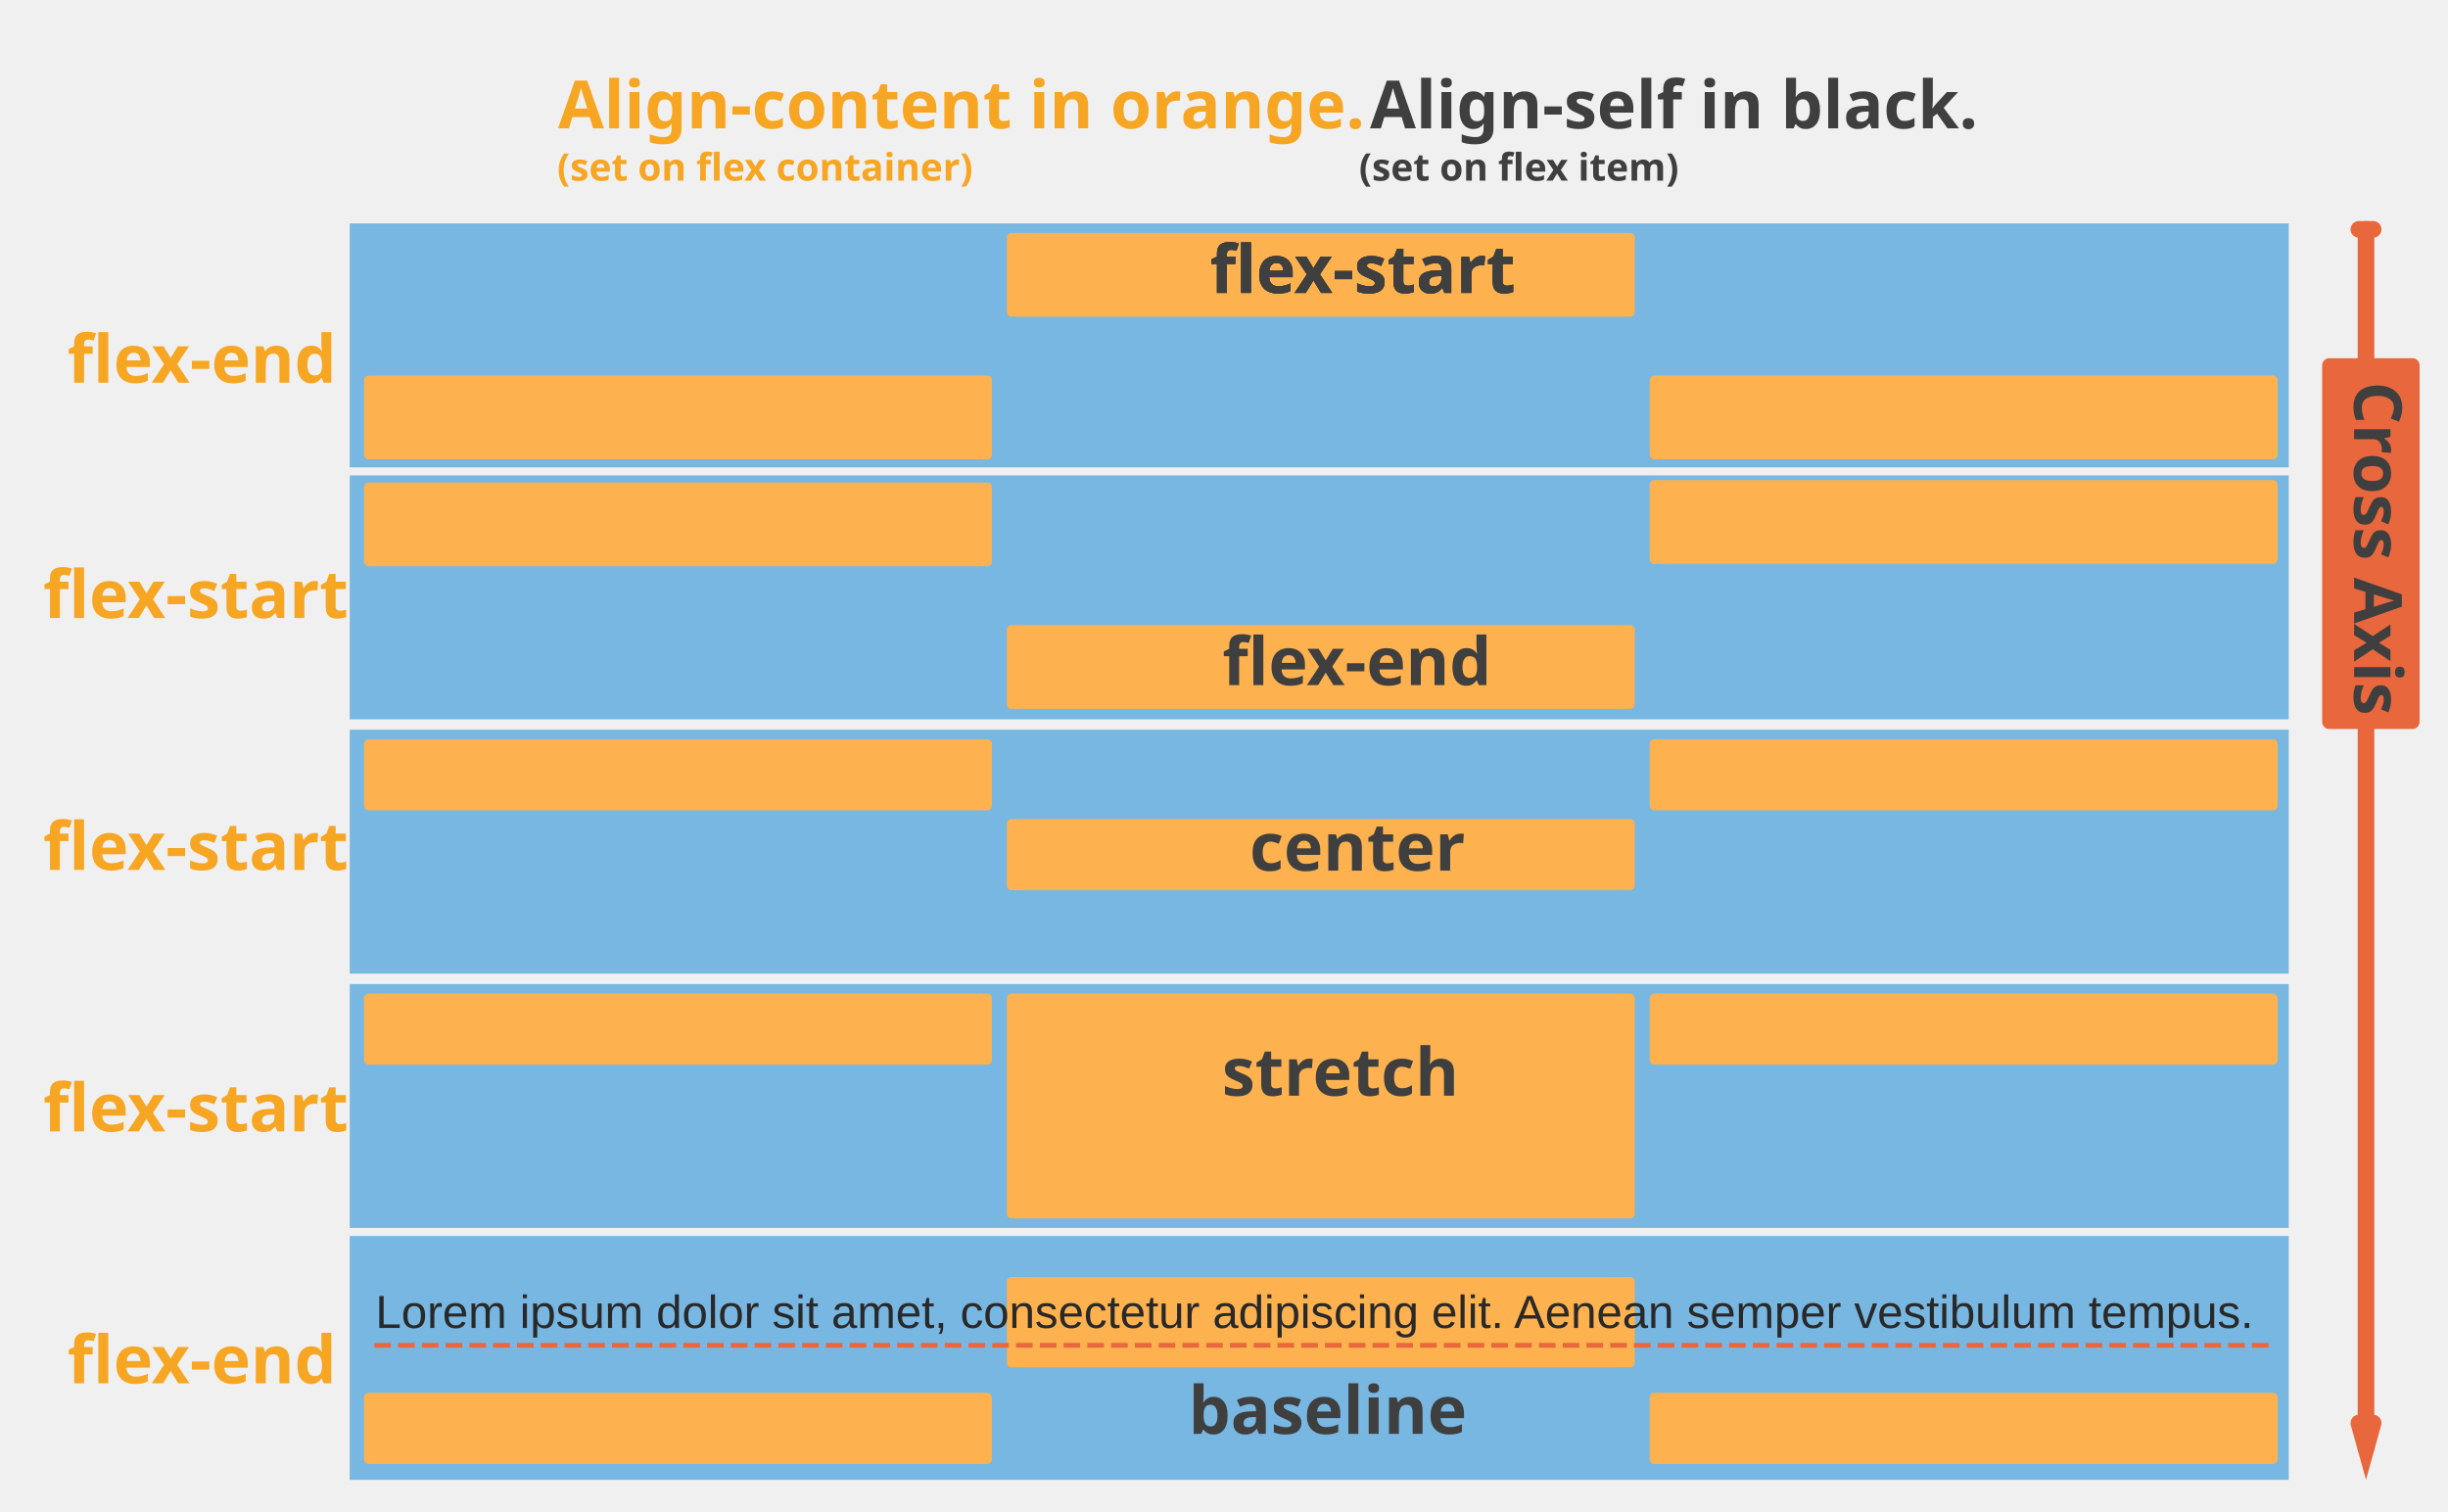
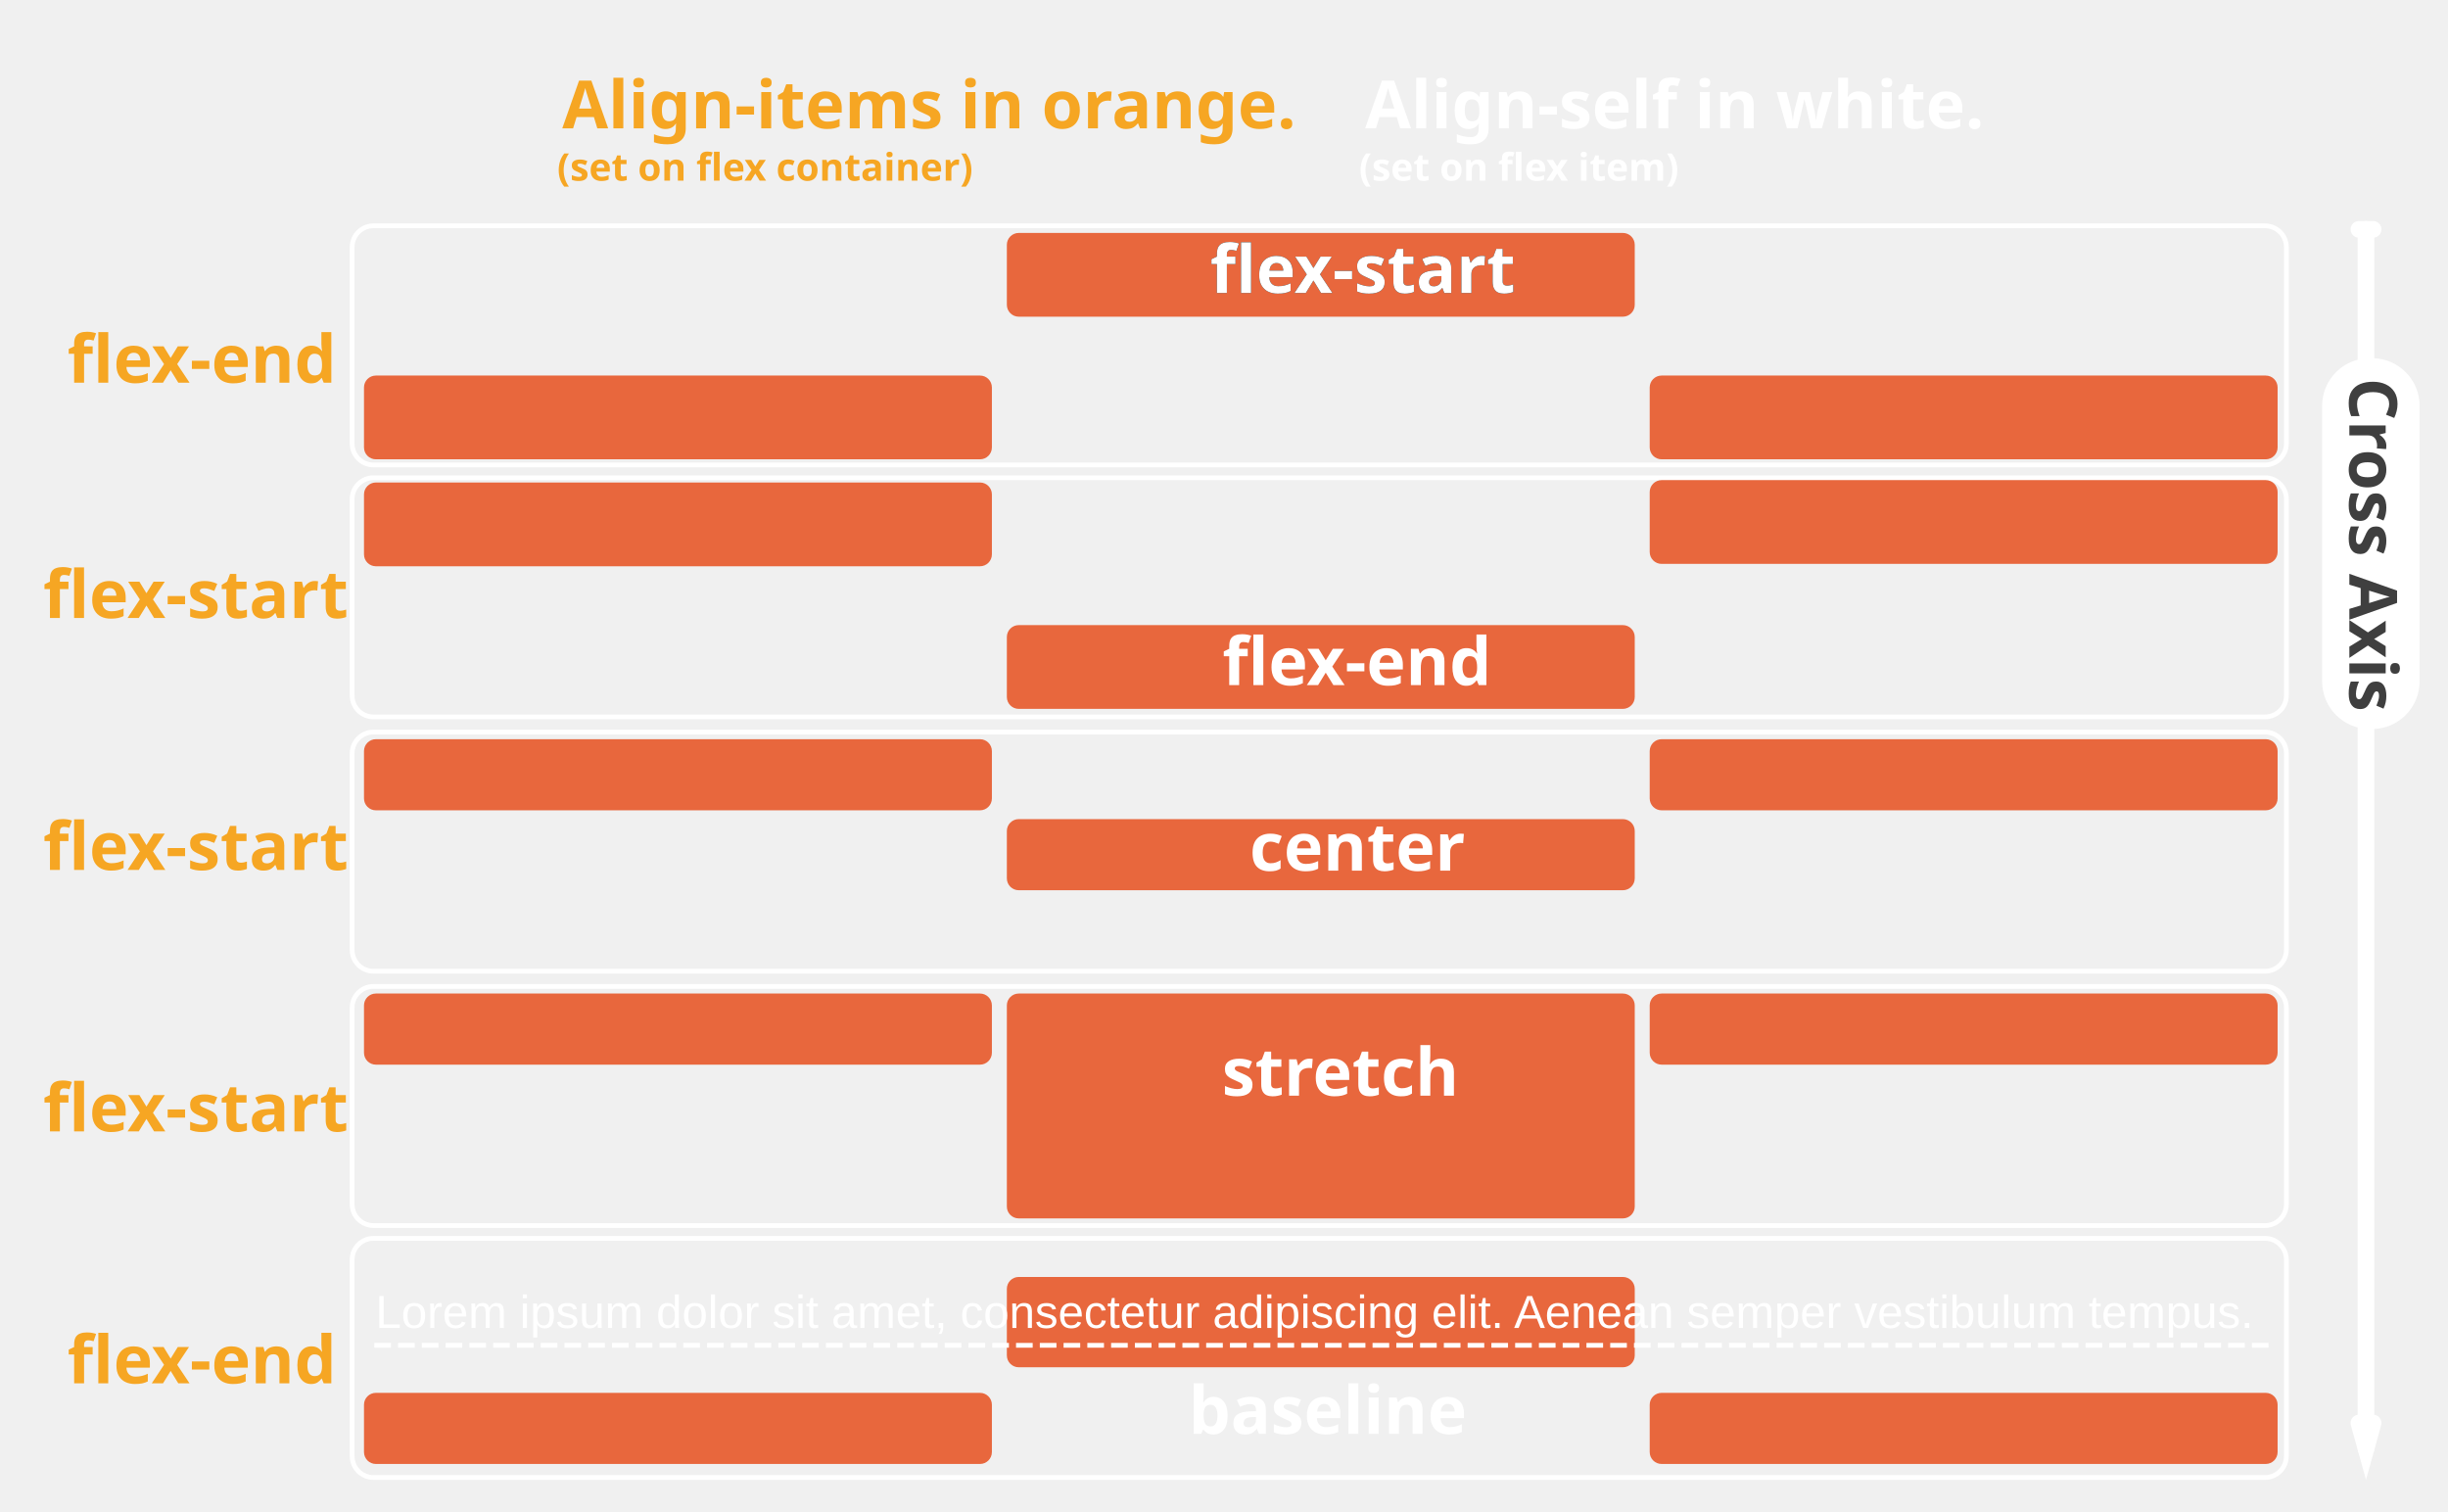
- <svg xmlns="http://www.w3.org/2000/svg" width="1030px" height="636px" viewBox="0 0 1030 636" version="1.1" style="background: #FFFFFF;">
-   <defs />
+ <svg xmlns="http://www.w3.org/2000/svg" xmlns:xlink="http://www.w3.org/1999/xlink" width="1030px" height="636px" viewBox="0 0 1030 636" version="1.1">
+   <defs>
+     <rect id="path-1" x="147.152" y="94" width="815.848" height="102.613" rx="10" />
+     <mask id="mask-2" maskContentUnits="userSpaceOnUse" maskUnits="objectBoundingBox" x="0" y="0" width="815.848" height="102.613" fill="white">
+       <use xlink:href="#path-1" />
+     </mask>
+     <rect id="path-3" x="147.152" y="200" width="815.848" height="102.613" rx="10" />
+     <mask id="mask-4" maskContentUnits="userSpaceOnUse" maskUnits="objectBoundingBox" x="0" y="0" width="815.848" height="102.613" fill="white">
+       <use xlink:href="#path-3" />
+     </mask>
+     <rect id="path-5" x="147.152" y="307" width="815.848" height="102.613" rx="10" />
+     <mask id="mask-6" maskContentUnits="userSpaceOnUse" maskUnits="objectBoundingBox" x="0" y="0" width="815.848" height="102.613" fill="white">
+       <use xlink:href="#path-5" />
+     </mask>
+     <rect id="path-7" x="147.152" y="414" width="815.848" height="102.613" rx="10" />
+     <mask id="mask-8" maskContentUnits="userSpaceOnUse" maskUnits="objectBoundingBox" x="0" y="0" width="815.848" height="102.613" fill="white">
+       <use xlink:href="#path-7" />
+     </mask>
+     <rect id="path-9" x="147.152" y="520" width="815.848" height="102.613" rx="10" />
+     <mask id="mask-10" maskContentUnits="userSpaceOnUse" maskUnits="objectBoundingBox" x="0" y="0" width="815.848" height="102.613" fill="white">
+       <use xlink:href="#path-9" />
+     </mask>
+   </defs>
  <g id="Page-1" stroke="none" stroke-width="1" fill="none" fill-rule="evenodd">
    <g id="flex-box-align-self">
-       <rect id="Rectangle-1" fill="#78B7E2" x="147.152" y="94" width="815.848" height="102.613" />
-       <rect id="Rectangle-1-Copy" fill="#FDB24F" x="153.152" y="158" width="264.188" height="35.24" rx="2" />
-       <rect id="Rectangle-1-Copy-2" fill="#FDB24F" x="423.635" y="98" width="264.188" height="35.24" rx="2" />
-       <rect id="Rectangle-1-Copy-3" fill="#FDB24F" x="694.117" y="158" width="264.188" height="35.24" rx="2" />
-       <rect id="Rectangle-1-Copy-7" fill="#78B7E2" x="147.152" y="200" width="815.848" height="102.613" />
-       <rect id="Rectangle-1-Copy-11" fill="#78B7E2" x="147.152" y="307" width="815.848" height="102.613" />
-       <rect id="Rectangle-1-Copy-15" fill="#78B7E2" x="147.152" y="414" width="815.848" height="102.613" />
-       <rect id="Rectangle-1-Copy-19" fill="#78B7E2" x="147.152" y="520" width="815.848" height="102.613" />
-       <rect id="Rectangle-1-Copy-6" fill="#FDB24F" x="153.152" y="203" width="264.188" height="35.24" rx="2" />
-       <rect id="Rectangle-1-Copy-5" fill="#FDB24F" x="423.635" y="263" width="264.188" height="35.24" rx="2" />
-       <rect id="Rectangle-1-Copy-4" fill="#FDB24F" x="694.117" y="202" width="264.188" height="35.24" rx="2" />
-       <rect id="Rectangle-1-Copy-10" fill="#FDB24F" x="153.152" y="311" width="264.188" height="29.918" rx="2" />
-       <rect id="Rectangle-1-Copy-9" fill="#FDB24F" x="423.635" y="344.621" width="264.188" height="29.918" rx="2" />
-       <rect id="Rectangle-1-Copy-8" fill="#FDB24F" x="694.117" y="311" width="264.188" height="29.918" rx="2" />
-       <rect id="Rectangle-1-Copy-10" fill="#FDB24F" x="153.152" y="418" width="264.188" height="29.918" rx="2" />
-       <rect id="Rectangle-1-Copy-8" fill="#FDB24F" x="694.117" y="418" width="264.188" height="29.918" rx="2" />
-       <rect id="Rectangle-1-Copy-10" fill="#FDB24F" x="153.152" y="586" width="264.188" height="29.918" rx="2" />
-       <rect id="Rectangle-1-Copy-8" fill="#FDB24F" x="694.117" y="586" width="264.188" height="29.918" rx="2" />
-       <rect id="Rectangle-1-Copy-17" fill="#FDB24F" x="423.635" y="537.24" width="264.188" height="38" rx="2" />
-       <rect id="Rectangle-1-Copy-13" fill="#FDB24F" x="423.635" y="418" width="264.188" height="94.61" rx="2" />
-       <path d="M953.5,566 L157.5,566" id="Line" stroke="#E8673D" stroke-width="2" stroke-linecap="square" stroke-dasharray="5" />
-       <text id="Lorem-ipsum-dolor-si" font-family="ArialMT, Arial" font-size="19.5" font-weight="normal" fill="#292929">
+       <use id="Rectangle-1" stroke="#FFFFFF" mask="url(#mask-2)" stroke-width="4" xlink:href="#path-1" />
+       <rect id="Rectangle-1-Copy" fill="#E8673D" x="153.152" y="158" width="264.188" height="35.24" rx="5" />
+       <rect id="Rectangle-1-Copy-2" fill="#E8673D" x="423.635" y="98" width="264.188" height="35.24" rx="5" />
+       <rect id="Rectangle-1-Copy-3" fill="#E8673D" x="694.117" y="158" width="264.188" height="35.24" rx="5" />
+       <use id="Rectangle-1-Copy-7" stroke="#FFFFFF" mask="url(#mask-4)" stroke-width="4" xlink:href="#path-3" />
+       <use id="Rectangle-1-Copy-11" stroke="#FFFFFF" mask="url(#mask-6)" stroke-width="4" xlink:href="#path-5" />
+       <use id="Rectangle-1-Copy-15" stroke="#FFFFFF" mask="url(#mask-8)" stroke-width="4" xlink:href="#path-7" />
+       <use id="Rectangle-1-Copy-19" stroke="#FFFFFF" mask="url(#mask-10)" stroke-width="4" xlink:href="#path-9" />
+       <rect id="Rectangle-1-Copy-6" fill="#E8673D" x="153.152" y="203" width="264.188" height="35.24" rx="5" />
+       <rect id="Rectangle-1-Copy-5" fill="#E8673D" x="423.635" y="263" width="264.188" height="35.24" rx="5" />
+       <rect id="Rectangle-1-Copy-4" fill="#E8673D" x="694.117" y="202" width="264.188" height="35.24" rx="5" />
+       <rect id="Rectangle-1-Copy-10" fill="#E8673D" x="153.152" y="311" width="264.188" height="29.918" rx="5" />
+       <rect id="Rectangle-1-Copy-9" fill="#E8673D" x="423.635" y="344.621" width="264.188" height="29.918" rx="5" />
+       <rect id="Rectangle-1-Copy-8" fill="#E8673D" x="694.117" y="311" width="264.188" height="29.918" rx="5" />
+       <rect id="Rectangle-1-Copy-10" fill="#E8673D" x="153.152" y="418" width="264.188" height="29.918" rx="5" />
+       <rect id="Rectangle-1-Copy-8" fill="#E8673D" x="694.117" y="418" width="264.188" height="29.918" rx="5" />
+       <rect id="Rectangle-1-Copy-10" fill="#E8673D" x="153.152" y="586" width="264.188" height="29.918" rx="5" />
+       <rect id="Rectangle-1-Copy-8" fill="#E8673D" x="694.117" y="586" width="264.188" height="29.918" rx="5" />
+       <rect id="Rectangle-1-Copy-17" fill="#E8673D" x="423.635" y="537.24" width="264.188" height="38" rx="5" />
+       <rect id="Rectangle-1-Copy-13" fill="#E8673D" x="423.635" y="418" width="264.188" height="94.61" rx="5" />
+       <path d="M953.5,566 L157.5,566" id="Line" stroke="#FFFFFF" stroke-width="2" stroke-linecap="square" stroke-dasharray="5" />
+       <text id="Lorem-ipsum-dolor-si" font-family="ArialMT, Arial" font-size="19.5" font-weight="normal" fill="#FFFFFF">
        <tspan x="158" y="558.701">Lorem ipsum dolor sit amet, consectetur adipiscing elit. Aenean semper vestibulum tempus.</tspan>
      </text>
-       <path d="M995.5,96.5 L995.5,609.5" id="Line-Copy" stroke="#E8673D" stroke-width="7" stroke-linecap="round" />
-       <path id="Line-Copy-decoration-1" d="M998.5,96.5 L992.5,96.5" stroke="#E8673D" stroke-width="7" stroke-linecap="round" />
-       <path id="Line-Copy-decoration-2" d="M992.5,598.7 L995.5,609.5 L998.5,598.7" stroke="#E8673D" stroke-width="7" stroke-linecap="round" />
-       <rect id="Rectangle-5-Copy" fill="#E8673D" transform="translate(997.5469, 228.7) rotate(-270) translate(-997.5469, -228.7) " x="919.547" y="208.2" width="156" height="41" rx="3" />
+       <path d="M995.5,96.5 L995.5,609.5" id="Line-Copy" stroke="#FFFFFF" stroke-width="7" stroke-linecap="round" />
+       <path id="Line-Copy-decoration-1" d="M998.5,96.5 L992.5,96.5" stroke="#FFFFFF" stroke-width="7" stroke-linecap="round" />
+       <path id="Line-Copy-decoration-2" d="M992.5,598.7 L995.5,609.5 L998.5,598.7" stroke="#FFFFFF" stroke-width="7" stroke-linecap="round" />
+       <rect id="Rectangle-5-Copy" fill="#FFFFFF" transform="translate(997.5469, 228.7) rotate(-270) translate(-997.5469, -228.7) " x="919.547" y="208.2" width="156" height="41" rx="20" />
      <text id="flex-start" font-family="Avenir-Heavy, Avenir" font-size="28" font-weight="600" fill="#3F3F3F">
        <tspan x="509.17" y="123.24">flex-start</tspan>
      </text>
      <text id="flex-start" font-family="Avenir-Heavy, Avenir" font-size="28" font-weight="600" fill="#F6A623">
        <tspan x="18.162" y="260">flex-start</tspan>
      </text>
      <text id="flex-start-copy" font-family="Avenir-Heavy, Avenir" font-size="28" font-weight="600" fill="#F6A623">
        <tspan x="18.162" y="366">flex-start</tspan>
      </text>
      <text id="flex-start-copy-2" font-family="Avenir-Heavy, Avenir" font-size="28" font-weight="600" fill="#F6A623">
        <tspan x="18.162" y="476">flex-start</tspan>
      </text>
      <text id="flex-start" font-family="Avenir-Heavy, Avenir" font-size="28" font-weight="600" fill="#3F3F3F">
        <tspan x="509.17" y="123.24">flex-start</tspan>
      </text>
-       <text id="flex-start" font-family="Avenir-Heavy, Avenir" font-size="28" font-weight="600" fill="#3F3F3F">
+       <text id="flex-start" font-family="Avenir-Heavy, Avenir" font-size="28" font-weight="600" fill="#FFFFFF">
        <tspan x="509.17" y="123.24">flex-start</tspan>
      </text>
-       <text id="flex-end" font-family="Avenir-Heavy, Avenir" font-size="28" font-weight="600" fill="#3F3F3F">
+       <text id="flex-end" font-family="Avenir-Heavy, Avenir" font-size="28" font-weight="600" fill="#FFFFFF">
        <tspan x="514.342" y="288.24">flex-end</tspan>
      </text>
      <text id="flex-end" font-family="Avenir-Heavy, Avenir" font-size="28" font-weight="600" fill="#F6A623">
        <tspan x="28.342" y="161">flex-end</tspan>
      </text>
-       <text id="Align-content-in-ora" font-family="Avenir-Heavy, Avenir" font-size="28" font-weight="600" fill="#F6A623">
-         <tspan x="234.808" y="54">Align-content in orange.</tspan>
+       <text id="Align-items-in-orang" font-family="Avenir-Heavy, Avenir" font-size="28" font-weight="600" fill="#F6A623">
+         <tspan x="236.578" y="54">Align-items in orange.</tspan>
      </text>
      <text id="(set-on-flex-contain" font-family="Avenir-Heavy, Avenir" font-size="16" font-weight="600" fill="#F6A623">
        <tspan x="234.442" y="76">(set on flex container)</tspan>
      </text>
-       <text id="(set-on-flex-item)" font-family="Avenir-Heavy, Avenir" font-size="16" font-weight="600" fill="#3F3F3F">
+       <text id="(set-on-flex-item)" font-family="Avenir-Heavy, Avenir" font-size="16" font-weight="600" fill="#FFFFFF">
        <tspan x="571.81" y="76">(set on flex item)</tspan>
      </text>
-       <text id="Align-self-in-black." font-family="Avenir-Heavy, Avenir" font-size="28" font-weight="600" fill="#3F3F3F">
-         <tspan x="576.436" y="54">Align-self in black.</tspan>
+       <text id="Align-self-in-white." font-family="Avenir-Heavy, Avenir" font-size="28" font-weight="600" fill="#FFFFFF">
+         <tspan x="574.378" y="54">Align-self in white.</tspan>
      </text>
      <text id="flex-end-copy" font-family="Avenir-Heavy, Avenir" font-size="28" font-weight="600" fill="#F6A623">
        <tspan x="28.342" y="582">flex-end</tspan>
      </text>
-       <text id="center" font-family="Avenir-Heavy, Avenir" font-size="28" font-weight="600" fill="#3F3F3F">
+       <text id="center" font-family="Avenir-Heavy, Avenir" font-size="28" font-weight="600" fill="#FFFFFF">
        <tspan x="525.76" y="366.3">center</tspan>
      </text>
-       <text id="stretch" font-family="Avenir-Heavy, Avenir" font-size="28" font-weight="600" fill="#3F3F3F">
+       <text id="stretch" font-family="Avenir-Heavy, Avenir" font-size="28" font-weight="600" fill="#FFFFFF">
        <tspan x="514.126" y="460.959">stretch</tspan>
      </text>
-       <text id="baseline" font-family="Avenir-Heavy, Avenir" font-size="28" font-weight="600" fill="#3F3F3F">
+       <text id="baseline" font-family="Avenir-Heavy, Avenir" font-size="28" font-weight="600" fill="#FFFFFF">
        <tspan x="500.058" y="603.24">baseline</tspan>
      </text>
-       <text id="Cross-Axis" transform="translate(999.5, 228.2) rotate(-270) translate(-999.5, -228.2) " font-family="Avenir-Heavy, Avenir" font-size="28" font-weight="600" fill="#3F3F3F">
-         <tspan x="931.866" y="237.2">Cross Axis</tspan>
+       <text id="Cross-Axis" transform="translate(997.5, 228.2) rotate(-270) translate(-997.5, -228.2) " font-family="Avenir-Black, Avenir" font-size="28" font-weight="700" fill="#3F3F3F">
+         <tspan x="928.284" y="237.2">Cross Axis</tspan>
      </text>
    </g>
  </g>
</svg>
